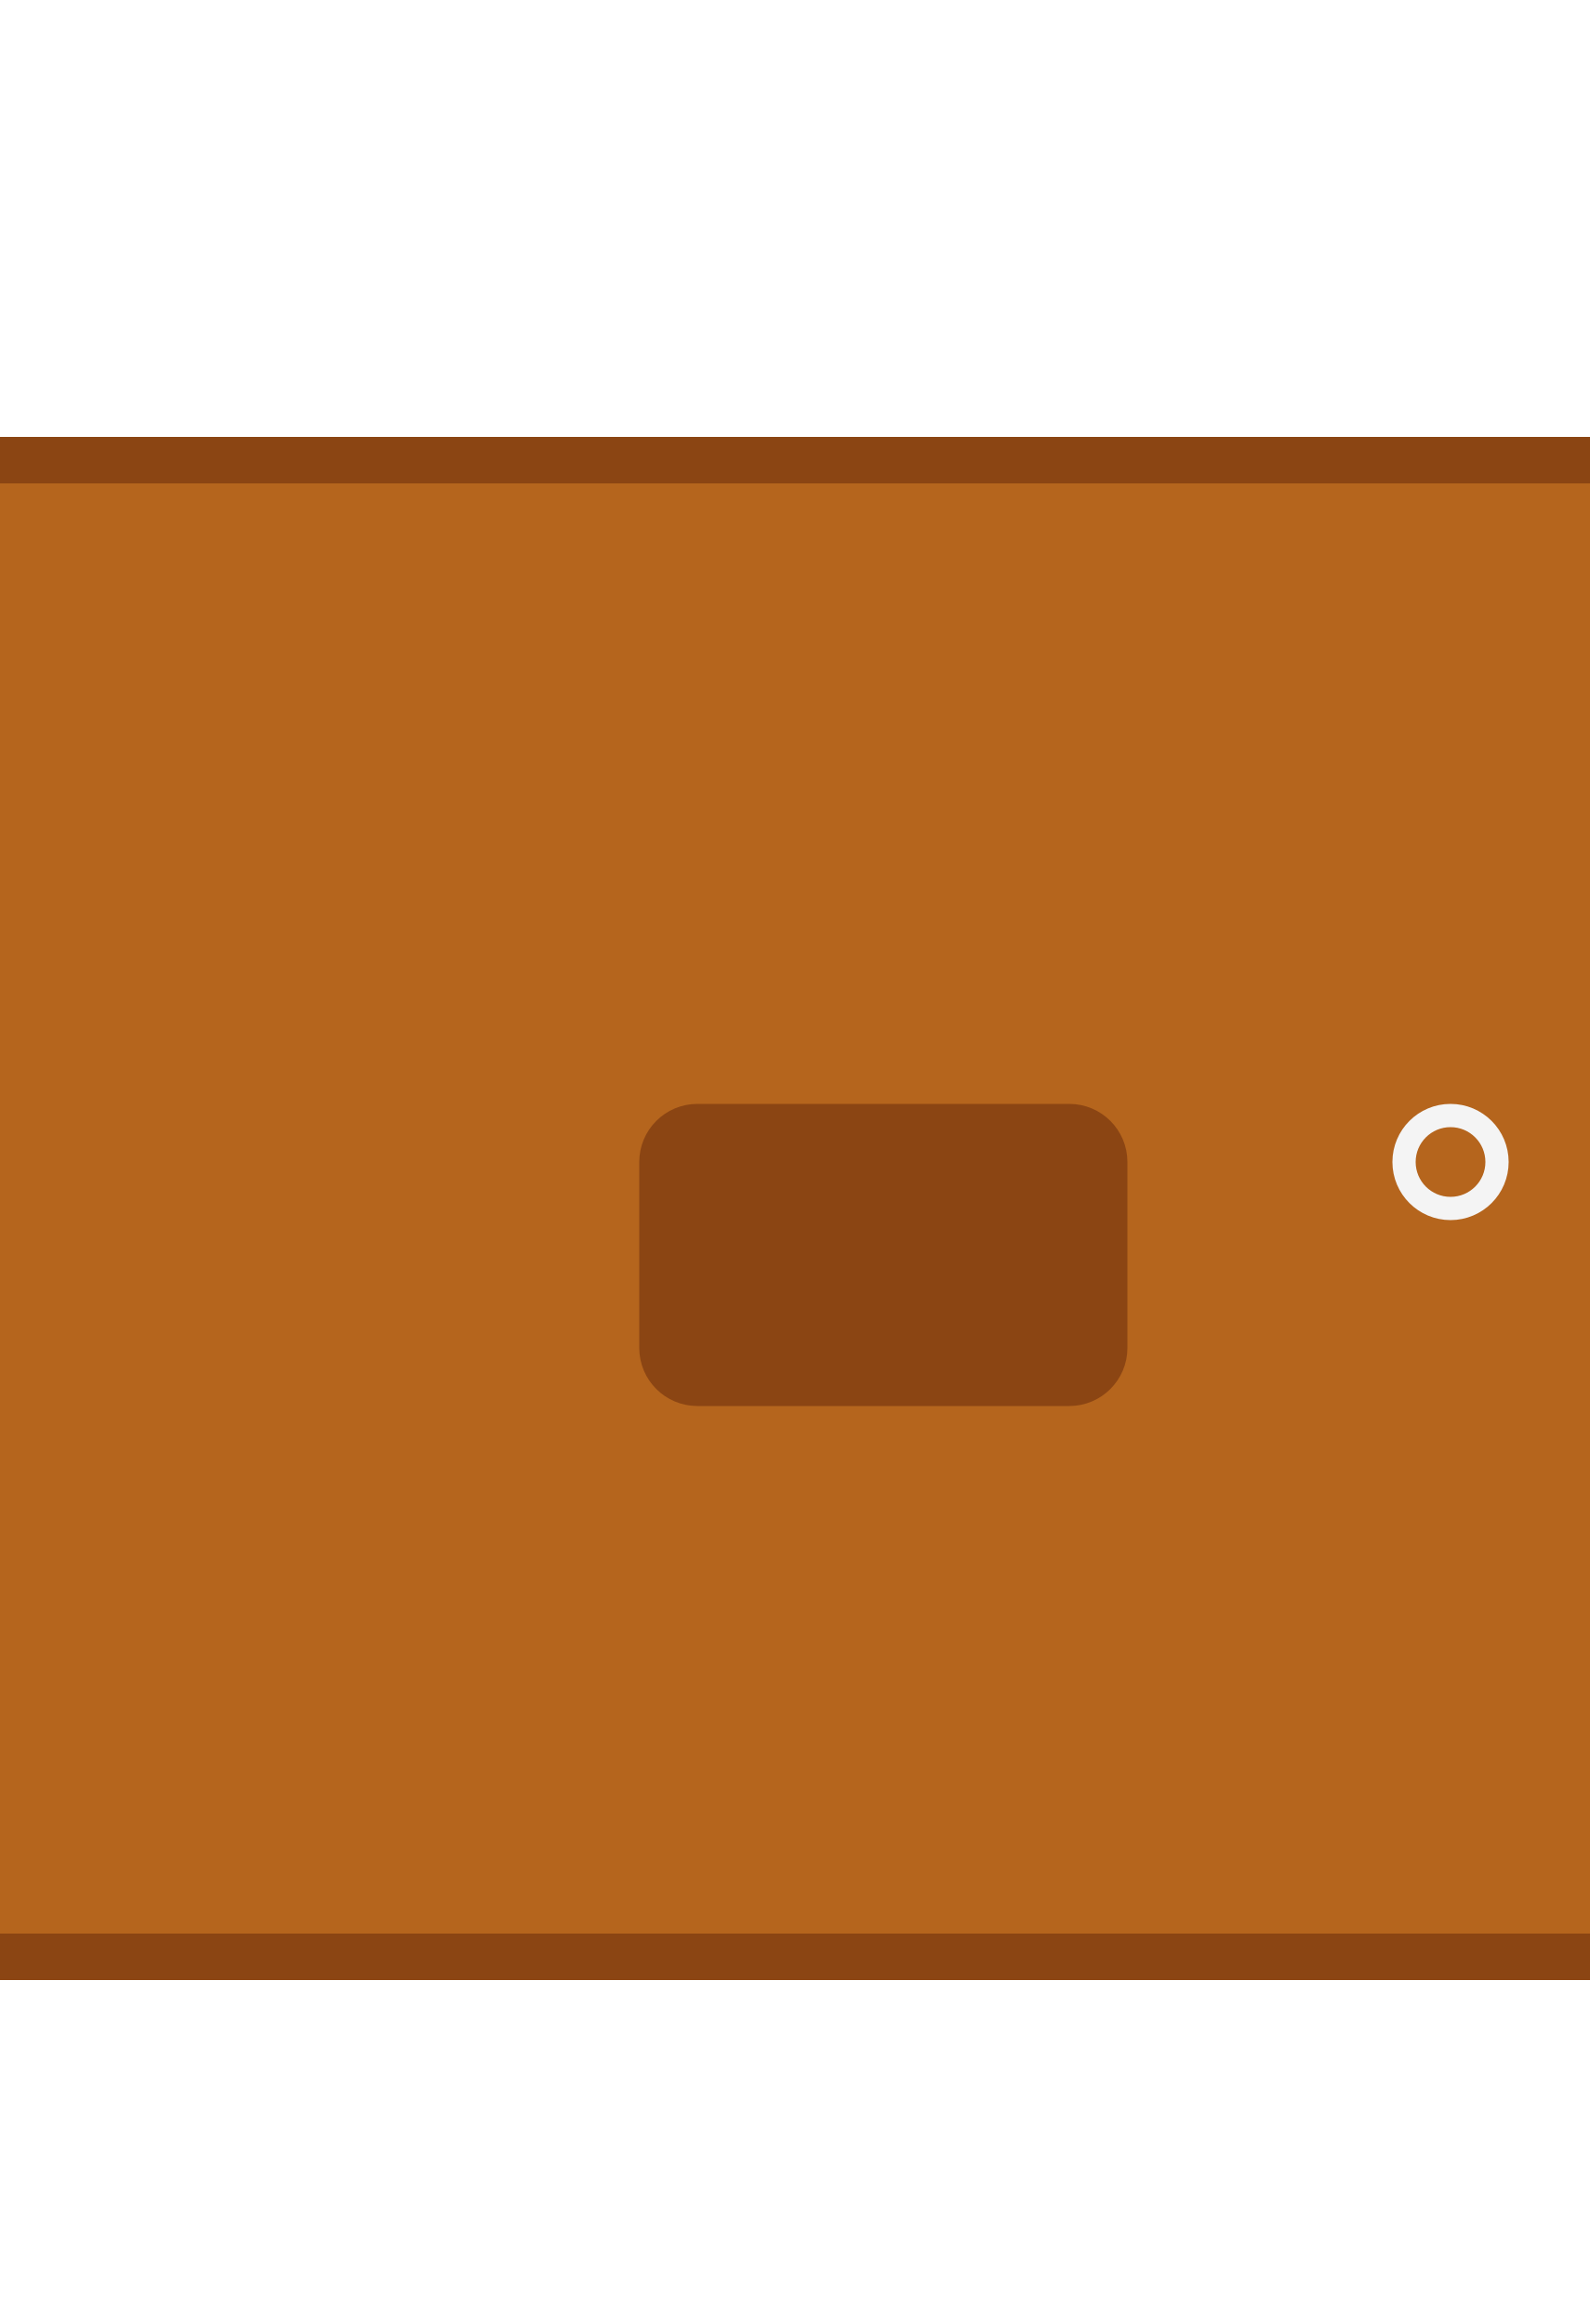
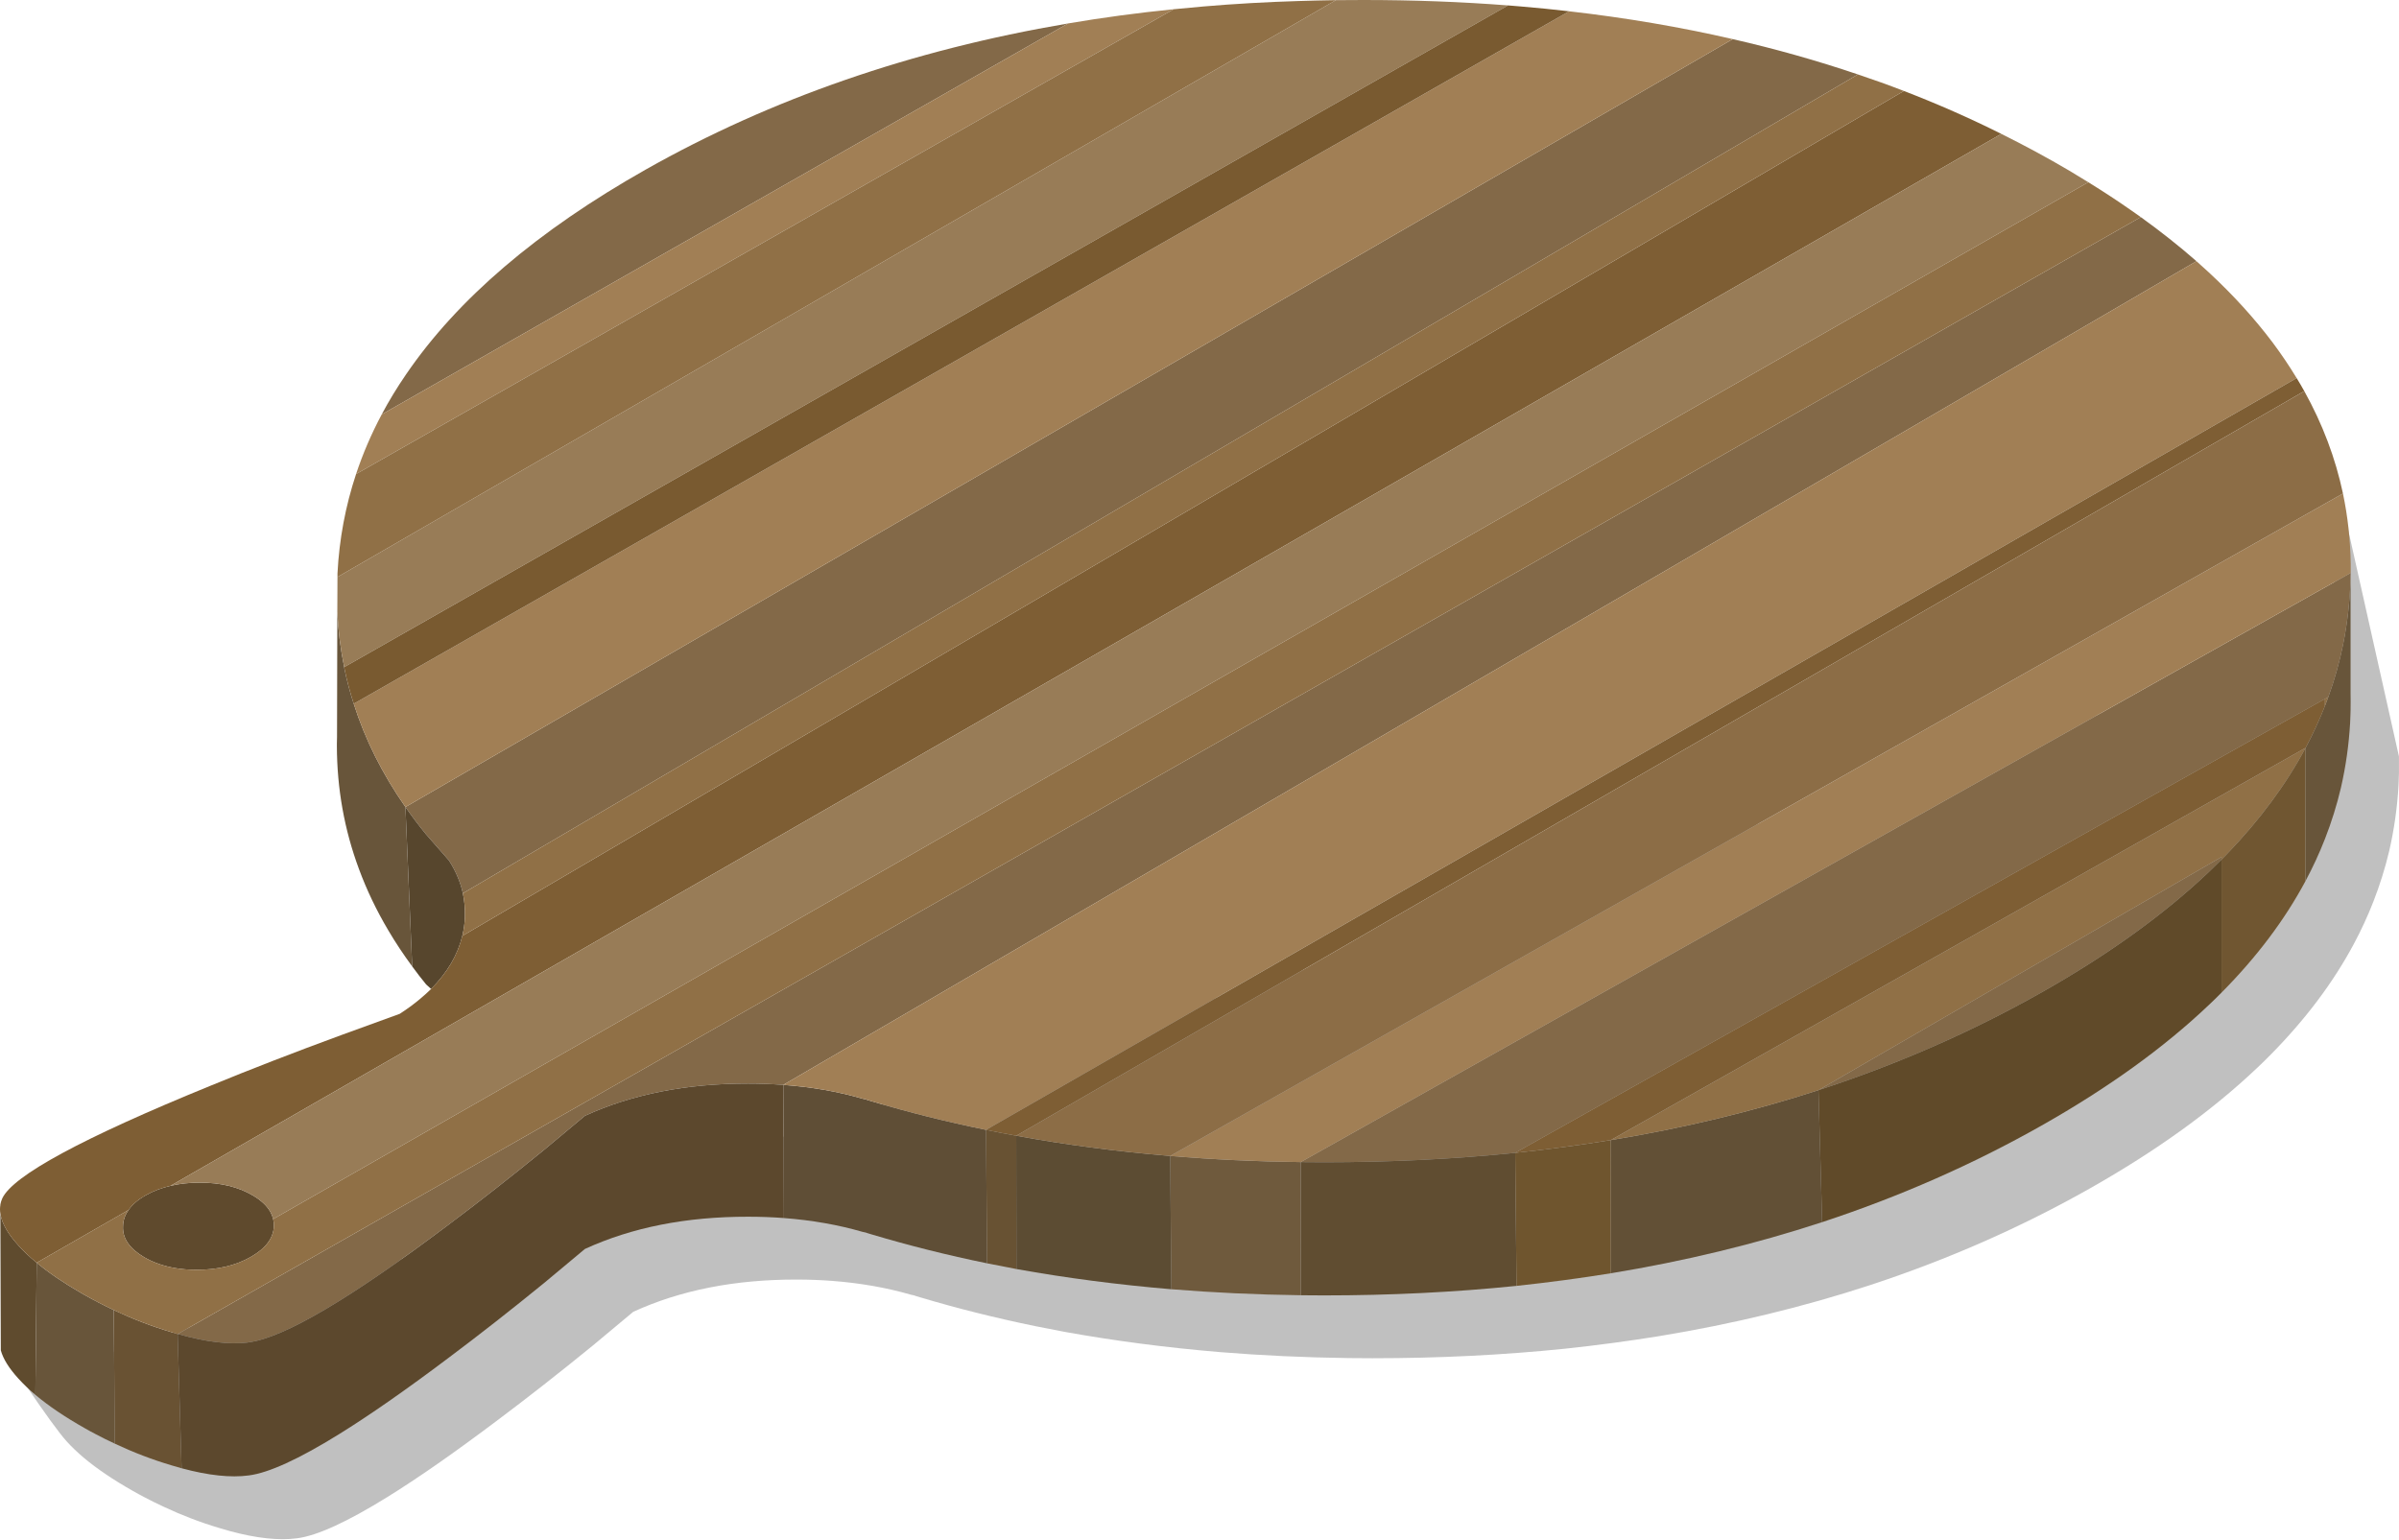
- <svg xmlns="http://www.w3.org/2000/svg" width="342" height="500" viewBox="0 0 342 500">
-   <rect x="20" y="0" width="322" height="500" rx="40" ry="40" fill="#b5651d" stroke="#8b4513" stroke-width="10" transform="rotate(90 171 250)" />
-   <rect x="160" y="220" width="60" height="100" fill="#8b4513" stroke="#8b4513" stroke-width="5" rx="10" ry="10" transform="rotate(90 190 270)" />
-   <circle cx="250" cy="30" r="10" fill="none" stroke="#f4f4f4" stroke-width="5" transform="rotate(90 171 171)" />
+ <svg xmlns="http://www.w3.org/2000/svg" version="1.1" id="Layer_1" x="0px" y="0px" viewBox="0 0 223.339 143.309" style="enable-background:new 0 0 223.339 143.309;" xml:space="preserve">
+   <style type="text/css">
+ 	.st0{fill:#010101;fill-opacity:0.247;}
+ 	.st1{fill:#68553A;}
+ 	.st2{fill:#836948;}
+ 	.st3{fill:#695233;}
+ 	.st4{fill:#5F4B2E;}
+ 	.st5{fill:#604D31;}
+ 	.st6{fill:#625036;}
+ 	.st7{fill:#6F552E;}
+ 	.st8{fill:#5F4E36;}
+ 	.st9{fill:#6F5A3D;}
+ 	.st10{fill:#5C4C33;}
+ 	.st11{fill:#685233;}
+ 	.st12{fill:#5F4A2D;}
+ 	.st13{fill:#5C482D;}
+ 	.st14{fill:#57462D;}
+ 	.st15{fill:#A17F55;}
+ 	.st16{fill:#7E5E34;}
+ 	.st17{fill:#987C57;}
+ 	.st18{fill:#907046;}
+ 	.st19{fill:#795A30;}
+ 	.st20{fill:#8C6D46;}
+ 	.st21{fill:#604A29;}
+ 	.st22{fill:#705631;}
+ </style>
+   <g transform="matrix( 1, 0, 0, 1, 0,0) ">
+     <g>
+       <g id="people_0_Layer22_0_FILL">
+         <path class="st0" d="M2.121,128.561c2.026,2.997,3.395,4.884,4.105,5.66c0.455,0.5,0.977,1,1.568,1.5     c1.237,1.037,2.764,2.069,4.583,3.096c0.345,0.2,0.696,0.391,1.05,0.573c0.582,0.309,1.168,0.6,1.759,0.873     c1.737,0.818,3.496,1.491,5.278,2.019c0.318,0.1,0.632,0.191,0.941,0.273c2.491,0.673,4.578,0.896,6.26,0.668     c1.846-0.236,4.642-1.514,8.388-3.833c2.846-1.764,6.238-4.128,10.175-7.092c2.855-2.137,5.833-4.469,8.934-6.997l3.792-3.164     c4.383-2.01,9.447-3.01,15.194-3.001c1.137,0,2.246,0.041,3.328,0.123c2.609,0.2,5.046,0.627,7.311,1.282l0.314,0.068     c0.045,0.018,0.095,0.036,0.15,0.055l0.409,0.123c3.473,1.037,7.051,1.932,10.734,2.687c0.9,0.182,1.81,0.359,2.728,0.532     c4.646,0.837,9.456,1.464,14.43,1.882c3.91,0.318,7.929,0.505,12.057,0.559c0.709,0.009,1.428,0.014,2.155,0.014     c6.183,0,12.157-0.296,17.922-0.887c2.982-0.318,5.91-0.709,8.784-1.173c6.865-1.128,13.421-2.714,19.667-4.76     c7.229-2.382,14.035-5.378,20.418-8.988c6.192-3.501,11.384-7.242,15.576-11.225c0.409-0.382,0.805-0.768,1.187-1.159     c3.273-3.301,5.878-6.76,7.815-10.379c0.691-1.291,1.296-2.6,1.814-3.928c0.609-1.555,1.105-3.141,1.487-4.76     c0.455-1.982,0.741-4.001,0.859-6.056c0.009-0.245,0.018-0.486,0.027-0.723c0.009-0.145,0.014-0.286,0.014-0.423v-0.082     c0.009-0.5,0.009-0.996,0-1.487l-5.224-23.323l-1.35,12.561L2.121,128.561z" />
+       </g>
+     </g>
+   </g>
+   <g transform="matrix( 1, 0, 0, 1, 0,0) ">
+     <g>
+       <g id="people_0_Layer21_4_FILL">
+         <path class="st1" d="M218.831,53.888c-0.002,0.096-0.007,0.191-0.014,0.287c-0.073,1.982-0.3,3.923-0.682,5.824     c-0.336,1.664-0.796,3.296-1.377,4.896c-0.1,0.282-0.205,0.559-0.314,0.832c-0.518,1.318-1.118,2.619-1.8,3.901     c0,0.009-0.005,0.018-0.014,0.027v12.384c0.691-1.291,1.296-2.601,1.814-3.928c0.609-1.555,1.105-3.141,1.487-4.76     c0.455-1.982,0.741-4.001,0.859-6.056c0.009-0.245,0.018-0.487,0.027-0.723c0.009-0.146,0.014-0.286,0.014-0.423v-0.082     c0.009-0.5,0.009-0.996,0-1.487V53.888 M7.876,120.569c-0.1-0.054-0.195-0.109-0.286-0.164c-1.646-0.946-3.037-1.891-4.174-2.837     L3.294,129.87c1.237,1.037,2.764,2.069,4.583,3.096c0.346,0.2,0.696,0.391,1.05,0.573c0.582,0.309,1.168,0.6,1.759,0.873     l-0.095-12.439C9.681,121.546,8.777,121.078,7.876,120.569 M32.931,65.522c-0.355-1.091-0.646-2.191-0.873-3.301     c-0.009-0.036-0.014-0.073-0.014-0.109c-0.346-1.682-0.559-3.396-0.641-5.142l-0.027,11.661c-0.009,0.2-0.014,0.405-0.014,0.614     c0,0.064,0,0.127,0,0.191c0.009,3.992,0.696,7.82,2.059,11.484c0.718,1.946,1.628,3.846,2.728,5.701     c0.336,0.573,0.696,1.146,1.077,1.719c0.364,0.546,0.746,1.091,1.146,1.637l-0.627-14.839     C35.591,72.055,33.986,68.85,32.931,65.522z" />
+         <path class="st2" d="M218.831,53.888v-0.232c0-0.109,0.005-0.214,0.014-0.314l-97.751,54.856     c0.718,0.009,1.441,0.014,2.169,0.014c6.128,0,12.061-0.291,17.799-0.873l75.383-42.267l0.314-0.177     c0.582-1.6,1.041-3.232,1.377-4.896c0.382-1.9,0.609-3.842,0.682-5.824C218.824,54.079,218.829,53.983,218.831,53.888      M50.662,107.052l3.792-3.164c4.383-2.009,9.447-3.01,15.194-3.001c1.118,0,2.21,0.041,3.273,0.123l131.562-76.692     c-1.6-1.4-3.328-2.769-5.183-4.105L16.537,124.21c0.027,0,0.055,0.005,0.082,0.014c2.546,0.718,4.683,0.977,6.41,0.777     c0.045-0.009,0.091-0.018,0.136-0.027c3.246-0.409,9.434-4.051,18.563-10.925C44.584,111.912,47.561,109.58,50.662,107.052      M37.8,34.861c-0.837,1.219-1.591,2.46-2.264,3.723L99.435,2.182c-0.027,0-0.05,0.005-0.068,0.014     C84.873,4.66,71.793,9.188,60.127,15.78C50.026,21.49,42.583,27.851,37.8,34.861 M172.963,6.929     c-3.755-1.273-7.638-2.369-11.648-3.287L37.746,75.137c0.018,0.027,0.036,0.055,0.055,0.082c0.582,0.837,1.205,1.659,1.868,2.469     l2.128,2.428c0.627,0.973,1.059,1.991,1.296,3.055L172.963,6.929 M206.815,80.034v-0.245l-37.521,21.713     c7.356-2.4,14.275-5.433,20.758-9.097c6.192-3.501,11.384-7.238,15.576-11.211C206.038,80.802,206.433,80.415,206.815,80.034z" />
+         <path class="st3" d="M16.537,124.21c-0.191-0.064-0.382-0.123-0.573-0.177c-1.81-0.536-3.601-1.223-5.374-2.06l0.095,12.439     c1.737,0.818,3.496,1.491,5.278,2.019c0.318,0.1,0.632,0.191,0.941,0.273L16.537,124.21z" />
+         <path class="st4" d="M3.417,117.568c-0.646-0.527-1.209-1.059-1.691-1.596c-0.964-1.055-1.523-2.019-1.678-2.892     c-0.009-0.017-0.013-0.035-0.014-0.055l0.041,12.698c0.218,0.8,0.768,1.682,1.65,2.646c0.455,0.5,0.977,1,1.568,1.5     L3.417,117.568z" />
+         <path class="st5" d="M141.184,119.723l-0.123-12.384c-5.737,0.582-11.67,0.873-17.799,0.873c-0.727,0-1.45-0.005-2.169-0.014     l0.014,12.398c0.709,0.009,1.428,0.014,2.155,0.014C129.445,120.61,135.419,120.314,141.184,119.723z" />
+         <path class="st6" d="M149.954,106.152l0.014,12.398c6.865-1.127,13.421-2.714,19.667-4.76l-0.341-12.289     C163.147,103.493,156.701,105.043,149.954,106.152z" />
+         <path class="st7" d="M149.954,106.152c-2.91,0.473-5.874,0.868-8.893,1.187l0.123,12.384c2.982-0.318,5.91-0.709,8.783-1.173     L149.954,106.152z" />
+         <path class="st8" d="M91.893,117.623l-0.095-12.425c-3.655-0.746-7.201-1.632-10.638-2.66l-0.409-0.123     c-0.055-0.018-0.105-0.036-0.15-0.055l-0.314-0.068c-2.273-0.664-4.728-1.091-7.365-1.282l0.055,12.398     c2.61,0.2,5.046,0.627,7.31,1.282l0.314,0.068c0.045,0.018,0.095,0.036,0.15,0.054l0.409,0.123     C84.632,115.972,88.21,116.868,91.893,117.623z" />
+         <path class="st9" d="M108.941,107.625l0.109,12.411c3.91,0.318,7.929,0.505,12.057,0.559l-0.014-12.398     C116.938,108.144,112.888,107.953,108.941,107.625z" />
+         <path class="st10" d="M109.051,120.037l-0.109-12.411c-4.946-0.409-9.725-1.037-14.335-1.882l0.014,12.411     C99.267,118.991,104.077,119.618,109.051,120.037z" />
+         <path class="st11" d="M94.607,105.743c-0.946-0.173-1.882-0.355-2.81-0.546l0.095,12.425c0.9,0.182,1.809,0.359,2.728,0.532     L94.607,105.743z" />
+         <path class="st12" d="M25.498,114.172c0.009-0.236-0.014-0.459-0.068-0.668c-0.055-0.236-0.141-0.459-0.259-0.668     c-0.318-0.573-0.868-1.087-1.65-1.541c-1.346-0.791-2.982-1.187-4.91-1.187c-0.982,0-1.896,0.1-2.741,0.3     c-0.827,0.191-1.591,0.482-2.291,0.873c-0.727,0.409-1.264,0.868-1.609,1.378c-0.336,0.464-0.509,0.968-0.518,1.514     c-0.055,1.109,0.591,2.064,1.937,2.864c0.218,0.127,0.445,0.246,0.682,0.355c0.927,0.427,1.982,0.691,3.164,0.791     c0.355,0.027,0.723,0.041,1.105,0.041c1.937,0,3.601-0.396,4.992-1.187C24.73,116.245,25.453,115.29,25.498,114.172z" />
+         <path class="st13" d="M54.454,103.888l-3.792,3.164c-3.101,2.528-6.078,4.86-8.934,6.997     c-9.129,6.874-15.317,10.516-18.563,10.925c-0.045,0.009-0.091,0.018-0.136,0.027c-1.728,0.2-3.864-0.059-6.41-0.777     c-0.027-0.009-0.054-0.014-0.082-0.014l0.368,12.493c2.491,0.673,4.578,0.896,6.26,0.668c1.846-0.236,4.642-1.514,8.388-3.833     c2.846-1.764,6.238-4.128,10.175-7.092c2.855-2.137,5.833-4.469,8.934-6.997l3.792-3.164c4.383-2.01,9.447-3.01,15.194-3.001     c1.137,0,2.246,0.041,3.328,0.123l-0.055-12.398c-1.064-0.082-2.155-0.123-3.273-0.123     C63.901,100.878,58.836,101.879,54.454,103.888z" />
+         <path class="st14" d="M39.669,77.688c-0.664-0.809-1.287-1.632-1.868-2.469c-0.018-0.027-0.036-0.055-0.055-0.082l0.627,14.839     c0.409,0.564,0.841,1.123,1.296,1.678c0.155,0.136,0.309,0.277,0.464,0.423c1.509-1.518,2.478-3.164,2.905-4.937     c0.146-0.591,0.227-1.196,0.245-1.814c0.018-0.737-0.045-1.455-0.191-2.155c-0.236-1.064-0.668-2.082-1.296-3.055L39.669,77.688z     " />
+         <path class="st15" d="M109.269,0.859c-3.346,0.336-6.624,0.777-9.834,1.323L35.536,38.585c-0.964,1.809-1.759,3.66-2.387,5.551     L109.269,0.859 M161.315,3.642c-4.892-1.127-9.97-1.991-15.235-2.591L32.931,65.522c1.055,3.328,2.66,6.533,4.815,9.616     L161.315,3.642 M218.845,52.483c-0.036-2.228-0.277-4.405-0.723-6.533l-109.18,61.676c3.946,0.327,7.997,0.518,12.152,0.573     l97.751-54.856c0-0.155,0-0.305,0-0.45V52.483 M205.628,25.355c-0.373-0.346-0.755-0.691-1.146-1.037L72.921,101.01     c2.637,0.191,5.092,0.618,7.365,1.282l0.314,0.068c0.045,0.018,0.095,0.036,0.15,0.055l0.409,0.123     c3.437,1.028,6.983,1.914,10.638,2.66l122.014-69.995c-0.682-1.127-1.428-2.232-2.237-3.314     C209.884,29.642,207.902,27.464,205.628,25.355z" />
+         <path class="st16" d="M186.316,12.466c-2.928-1.464-5.951-2.796-9.07-3.996L43.038,87.139c-0.427,1.773-1.396,3.419-2.905,4.937     c-0.027,0.018-0.05,0.041-0.068,0.068c-0.3,0.291-0.618,0.577-0.955,0.859c-0.573,0.482-1.205,0.946-1.896,1.391l-5.442,1.978     c-4.383,1.609-8.443,3.182-12.18,4.719c-11.939,4.874-18.399,8.37-19.381,10.488c-0.082,0.182-0.141,0.368-0.177,0.559     c0,0.009,0,0.027,0,0.055c-0.045,0.264-0.045,0.536,0,0.818v0.014c0,0.019,0.005,0.037,0.014,0.055     c0.154,0.873,0.714,1.837,1.678,2.892c0.482,0.536,1.046,1.068,1.691,1.596l8.552-4.91c0.346-0.509,0.882-0.968,1.609-1.378     c0.7-0.391,1.464-0.682,2.291-0.873L186.316,12.466 M216.444,65.726v-0.655l-75.383,42.267c3.019-0.318,5.983-0.714,8.893-1.187     l64.69-36.525C215.326,68.345,215.926,67.045,216.444,65.726 M214.521,36.416c-0.227-0.409-0.464-0.814-0.709-1.214     L91.797,105.198c0.927,0.191,1.864,0.373,2.81,0.546L214.521,36.416z" />
+         <path class="st17" d="M194.417,16.967c-0.582-0.364-1.173-0.723-1.773-1.078c-2.055-1.209-4.165-2.351-6.328-3.423     L15.869,110.408c0.846-0.2,1.759-0.3,2.741-0.3c1.928,0,3.564,0.396,4.91,1.187c0.782,0.455,1.332,0.968,1.65,1.541     c0.118,0.209,0.205,0.432,0.259,0.668L194.417,16.967 M126.945,0c-0.864,0-1.723,0.004-2.578,0.014l-92.95,53.71l-0.014,3.246     c0.082,1.746,0.295,3.46,0.641,5.142L140.393,0.505C136.038,0.168,131.555,0,126.945,0z" />
+         <path class="st18" d="M199.3,20.213c-0.291-0.209-0.582-0.414-0.873-0.614c-1.273-0.891-2.61-1.768-4.01-2.632L25.43,113.504     c0.055,0.209,0.077,0.432,0.068,0.668c-0.045,1.118-0.768,2.073-2.169,2.864c-1.391,0.791-3.055,1.187-4.992,1.187     c-0.382,0-0.75-0.014-1.105-0.041c-1.182-0.1-2.237-0.364-3.164-0.791c-0.236-0.109-0.464-0.227-0.682-0.355     c-1.346-0.8-1.991-1.755-1.937-2.864c0.009-0.546,0.182-1.05,0.518-1.514l-8.552,4.91c1.137,0.946,2.528,1.891,4.174,2.837     c0.091,0.055,0.186,0.109,0.286,0.164c0.9,0.509,1.805,0.978,2.714,1.405c1.773,0.837,3.564,1.523,5.374,2.06     c0.191,0.055,0.382,0.114,0.573,0.177L199.3,20.213 M177.246,8.47c-1.409-0.546-2.837-1.059-4.283-1.541L43.092,83.171     c0.146,0.7,0.209,1.418,0.191,2.155c-0.018,0.618-0.1,1.223-0.245,1.814L177.246,8.47 M124.367,0.014     c-1.164,0.018-2.323,0.046-3.478,0.082c-2.992,0.091-5.938,0.259-8.838,0.505c-0.937,0.082-1.864,0.168-2.782,0.259L33.15,44.136     c-0.991,2.982-1.568,6.069-1.732,9.261v0.327L124.367,0.014 M214.63,69.654c0.009-0.009,0.014-0.018,0.014-0.027l-64.69,36.525     c6.747-1.109,13.193-2.66,19.34-4.651l37.521-21.713v0.245c0.182-0.191,0.368-0.382,0.559-0.573     C210.384,76.333,212.802,73.064,214.63,69.654 M216.444,65.072v0.655c0.109-0.273,0.214-0.55,0.314-0.832L216.444,65.072z" />
+         <path class="st19" d="M141.566,0.6c-0.391-0.036-0.782-0.068-1.173-0.096L32.045,62.112c0,0.036,0.005,0.073,0.014,0.109     c0.227,1.109,0.518,2.209,0.873,3.301L146.08,1.05C144.589,0.877,143.084,0.727,141.566,0.6z" />
+         <path class="st20" d="M218.122,45.95c-0.7-3.301-1.9-6.479-3.601-9.534L94.607,105.743c4.61,0.846,9.388,1.473,14.335,1.882     L218.122,45.95z" />
+         <path class="st21" d="M205.628,93.577c0.409-0.382,0.805-0.768,1.187-1.159V80.034c-0.382,0.382-0.777,0.768-1.187,1.159     c-4.192,3.973-9.384,7.711-15.576,11.211c-6.483,3.664-13.403,6.697-20.758,9.097l0.341,12.289     c7.229-2.382,14.035-5.378,20.418-8.988C196.245,101.301,201.437,97.56,205.628,93.577z" />
+         <path class="st22" d="M207.374,79.461c-0.191,0.191-0.377,0.382-0.559,0.573v12.384c3.273-3.301,5.878-6.76,7.815-10.379V69.654     C212.802,73.064,210.384,76.333,207.374,79.461z" />
+       </g>
+     </g>
+   </g>
</svg>
